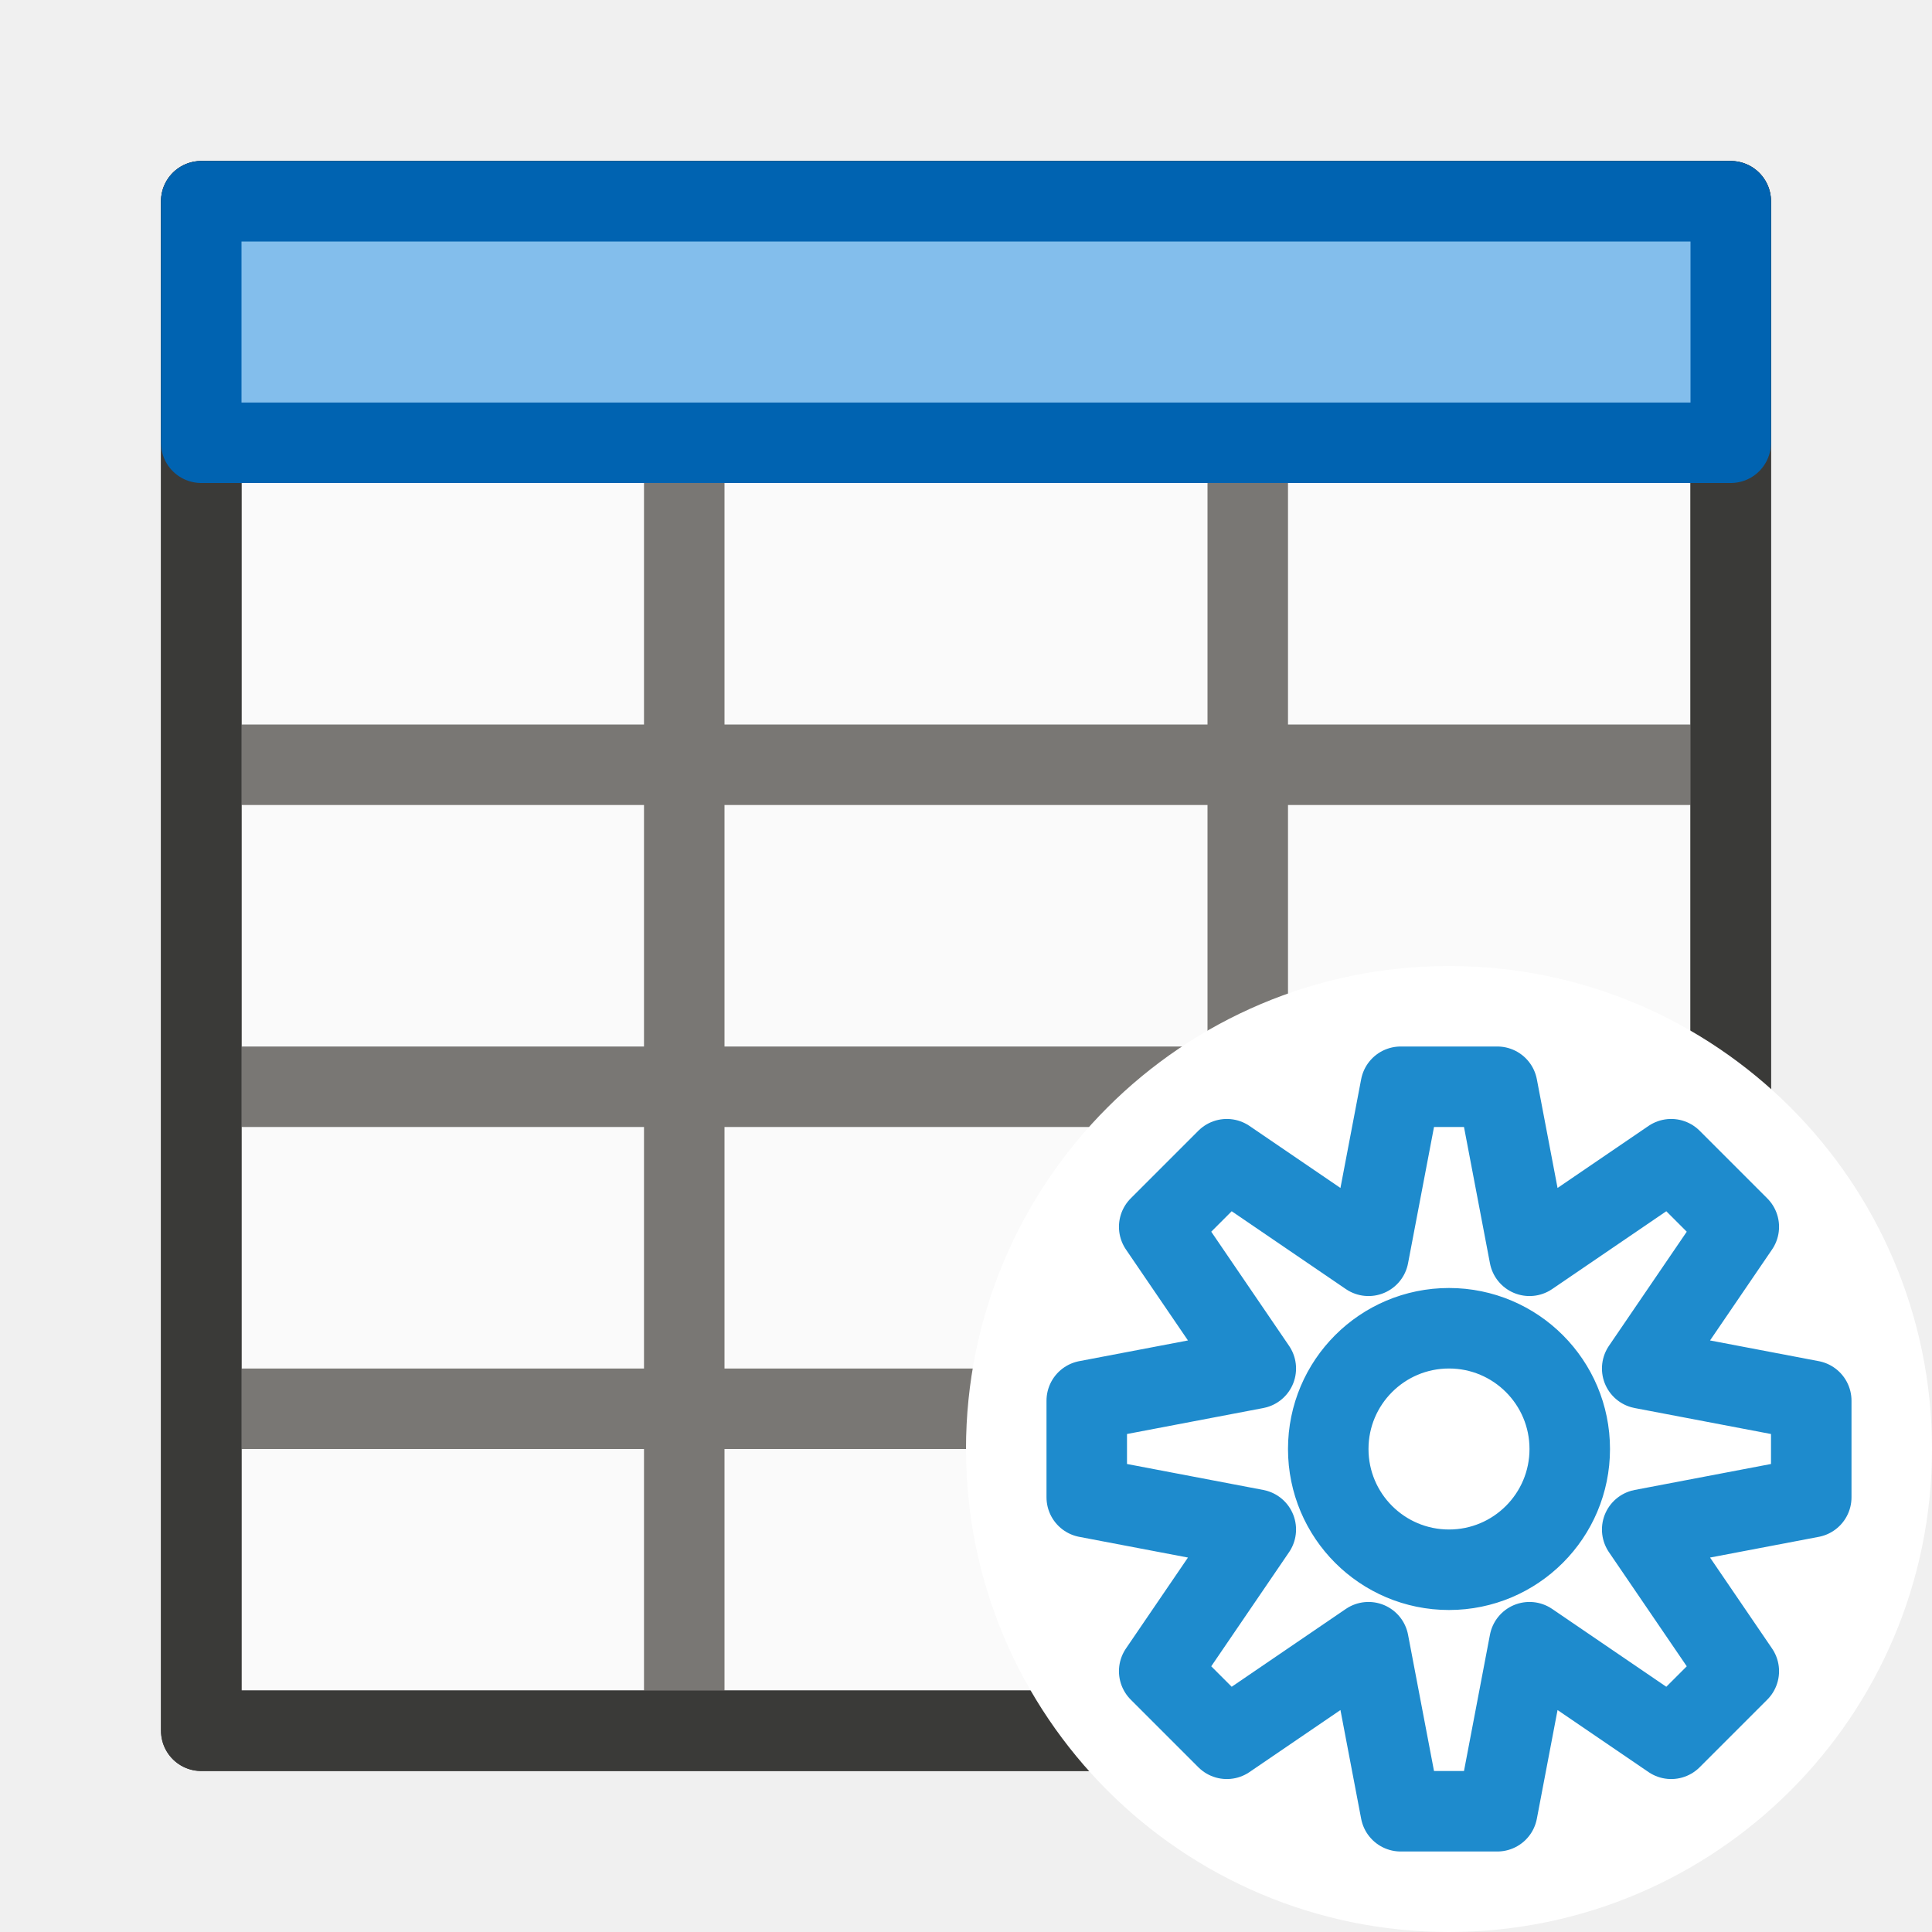
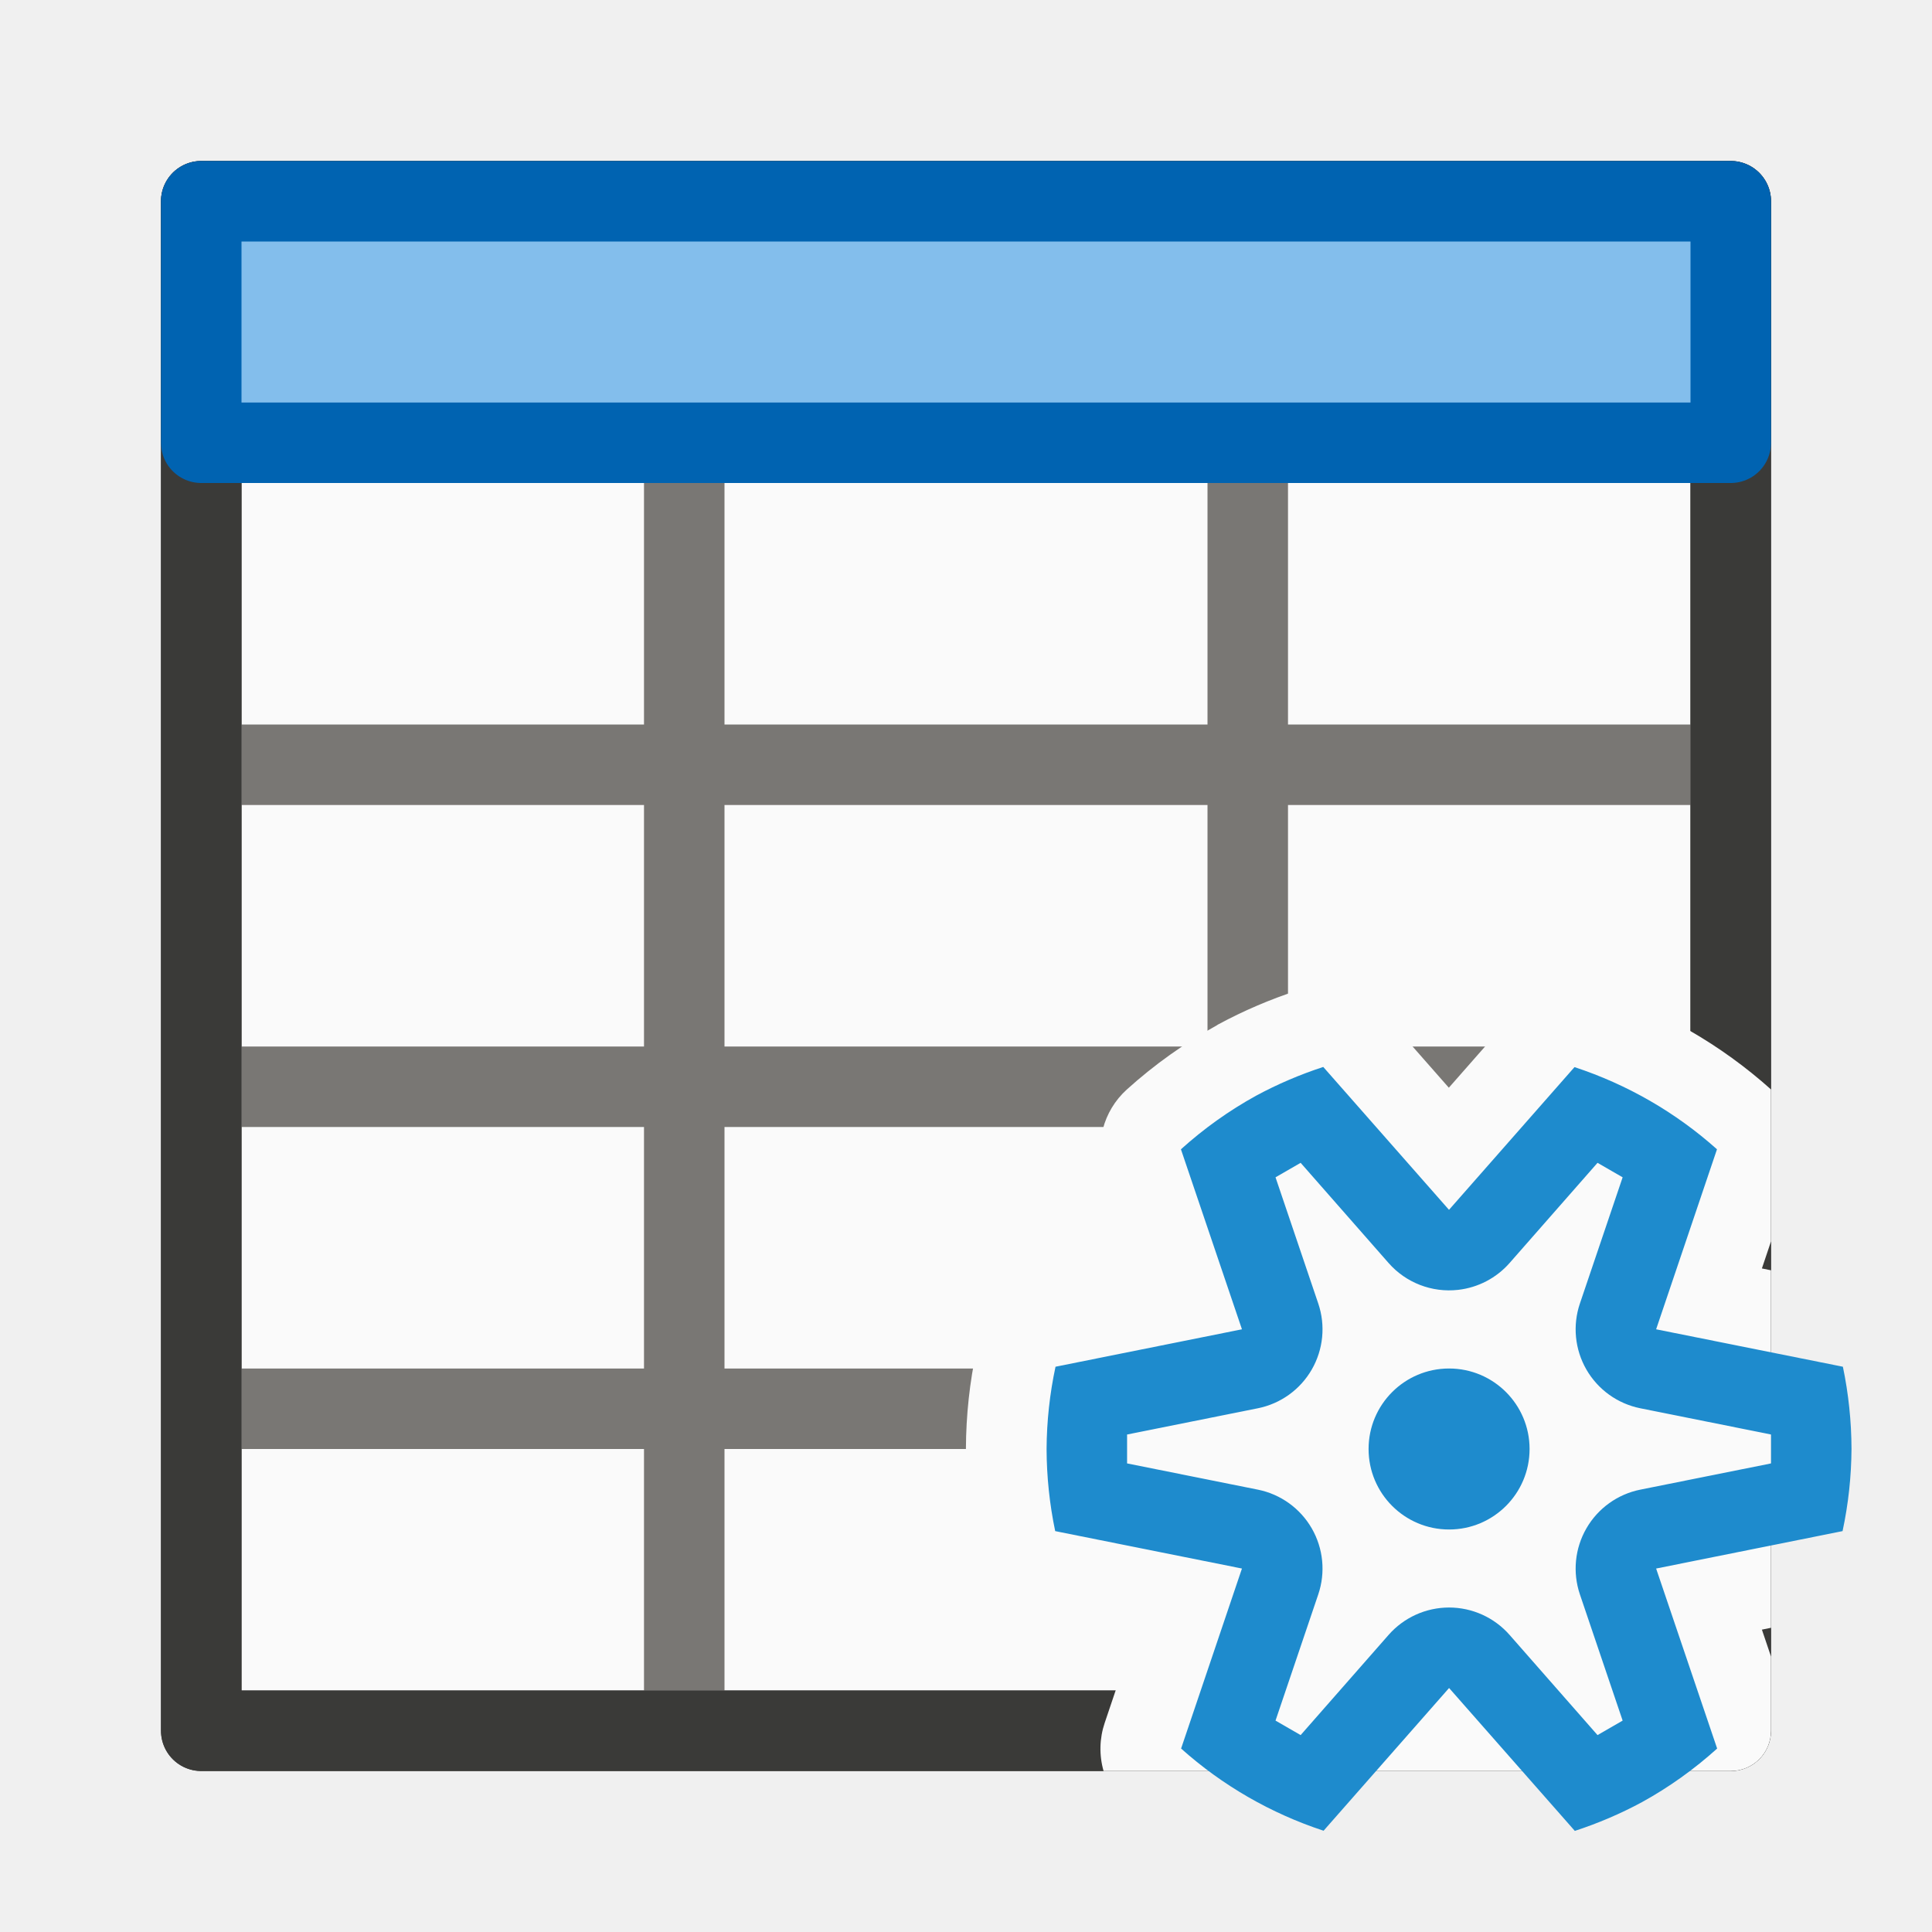
<svg xmlns="http://www.w3.org/2000/svg" viewBox="0 0 24 24">
  <g stroke-linecap="round" stroke-linejoin="round">
    <path d="m2.5 2.5h19v19h-19z" fill="#fafafa" stroke="#3a3a38" />
    <g fill="#797774" stroke="#797774">
      <path d="m2.5 5.5h19zm0 4h19zm0 4h19zm0 4h19z" />
      <path d="m8.5 2.5v19zm7 0v19z" />
    </g>
    <path d="m2.5 2.5h19v19h-19z" fill="none" stroke="#3a3a38" />
    <path d="m21.5 5.5v-3h-19v3z" fill="#83beec" stroke="#0063b1" />
-     <path d="m18 13.5a4.5 4.5 0 0 0 -4.5 4.5 4.5 4.5 0 0 0 4.5 4.5 4.5 4.5 0 0 0 4.5-4.5 4.5 4.5 0 0 0 -4.5-4.5z" fill="#fff" stroke="#fff" stroke-width="3" />
-     <path d="m17.4 13.5-.4 2.1-1.76-1.2-.84.84 1.2 1.76-2.1.4v1.2l2.1.4-1.2 1.76.84.84 1.76-1.2.4 2.1h1.2l.4-2.1 1.76 1.2.84-.84-1.2-1.76 2.1-.4v-1.2l-2.1-.4 1.2-1.76-.84-.84-1.76 1.2-.4-2.1zm.6 3a1.5 1.5 0 0 1 1.5 1.5 1.5 1.5 0 0 1 -1.5 1.5 1.5 1.5 0 0 1 -1.5-1.5 1.5 1.5 0 0 1 1.5-1.5z" fill="none" stroke="#1e8bcd" />
+     <path d="m16.387 12.252a1.003 1.003 0 0 0 -.26.049c-.346.112-.68.255-1 .428a1.003 1.003 0 0 0 -.008.006c-.403.223-.779.49-1.121.799a1.003 1.003 0 0 0 -.277 1.066l.393 1.156-1.199.24a1.003 1.003 0 0 0 -.783.771c-.087.403-.131.814-.133 1.227a1.003 1.003 0 0 0 0 .008c.001.412.044.823.129 1.227a1.003 1.003 0 0 0 .783.775l1.203.24-.391 1.158a1.003 1.003 0 0 0 -.014.598h7.791c.277 0 .5-.223.5-.5v-.922l-.113-.334.113-.023v-4.441l-.113-.023.113-.336v-1.887a1.003 1.003 0 0 0 -.004-.004c-.616-.551-1.34-.968-2.125-1.227a1.003 1.003 0 0 0 -1.066.291l-.807.918-.809-.92a1.003 1.003 0 0 0 -.803-.34z" fill="#fafafa" />
+     <path d="m22 17.82 0.0.359-1.625.326c-.591.119-.943.73-.75 1.301l.529 1.562.002.006-.312.18-1.092-1.244c-.398-.454-1.106-.454-1.504 0l-1.092 1.244-.312-.18.531-1.568c.193-.571-.159-1.182-.75-1.301l-1.625-.326-0-.359 1.625-.326c.591-.119.943-.73.75-1.301l-.531-1.568.312-.18 1.092 1.244c.216.246.54.371.865.334.247-.028.475-.147.639-.334l1.092-1.244.313.18-.531 1.568c-.193.571.159 1.182.75 1.301z" fill="#fafafa" />
+     <path d="m16.438 13.254c-.288.094-.567.213-.834.357-.336.185-.649.409-.934.666l.758 2.236-2.316.465c-.072.336-.109.678-.111 1.021.001.343.037.686.107 1.021l2.32.465-.756 2.236c.513.459 1.116.806 1.77 1.021l1.559-1.773 1.562 1.775c.288-.094.567-.213.834-.357.336-.185.649-.409.934-.666l-.758-2.236 2.316-.465c.072-.336.109-.678.111-1.021-.001-.343-.037-.686-.107-1.021l-2.32-.465.756-2.236c-.513-.459-1.116-.806-1.77-1.021l-1.559 1.773-.469-.533zm-.281 1.191 1.092 1.244a1 1 0 0 0 .865.334 1 1 0 0 0 .639-.334l1.092-1.244.312.18-.531 1.568a1 1 0 0 0 .75 1.301l1.625.326v.359l-1.625.326a1 1 0 0 0 -.75 1.301l.529 1.562.002.006-.312.18-1.092-1.244a1 1 0 0 0 -1.504 0l-1.092 1.244-.312-.18.531-1.568a1 1 0 0 0 -.75-1.301l-1.625-.326v-.359l1.625-.326a1 1 0 0 0 .75-1.301l-.531-1.568zm1.844 2.555a1 1 0 0 0 -1 1 1 1 0 0 0 1 1 1 1 0 0 0 1-1 1 1 0 0 0 -1-1z" fill="#1e8bcd" />
  </g>
</svg>
